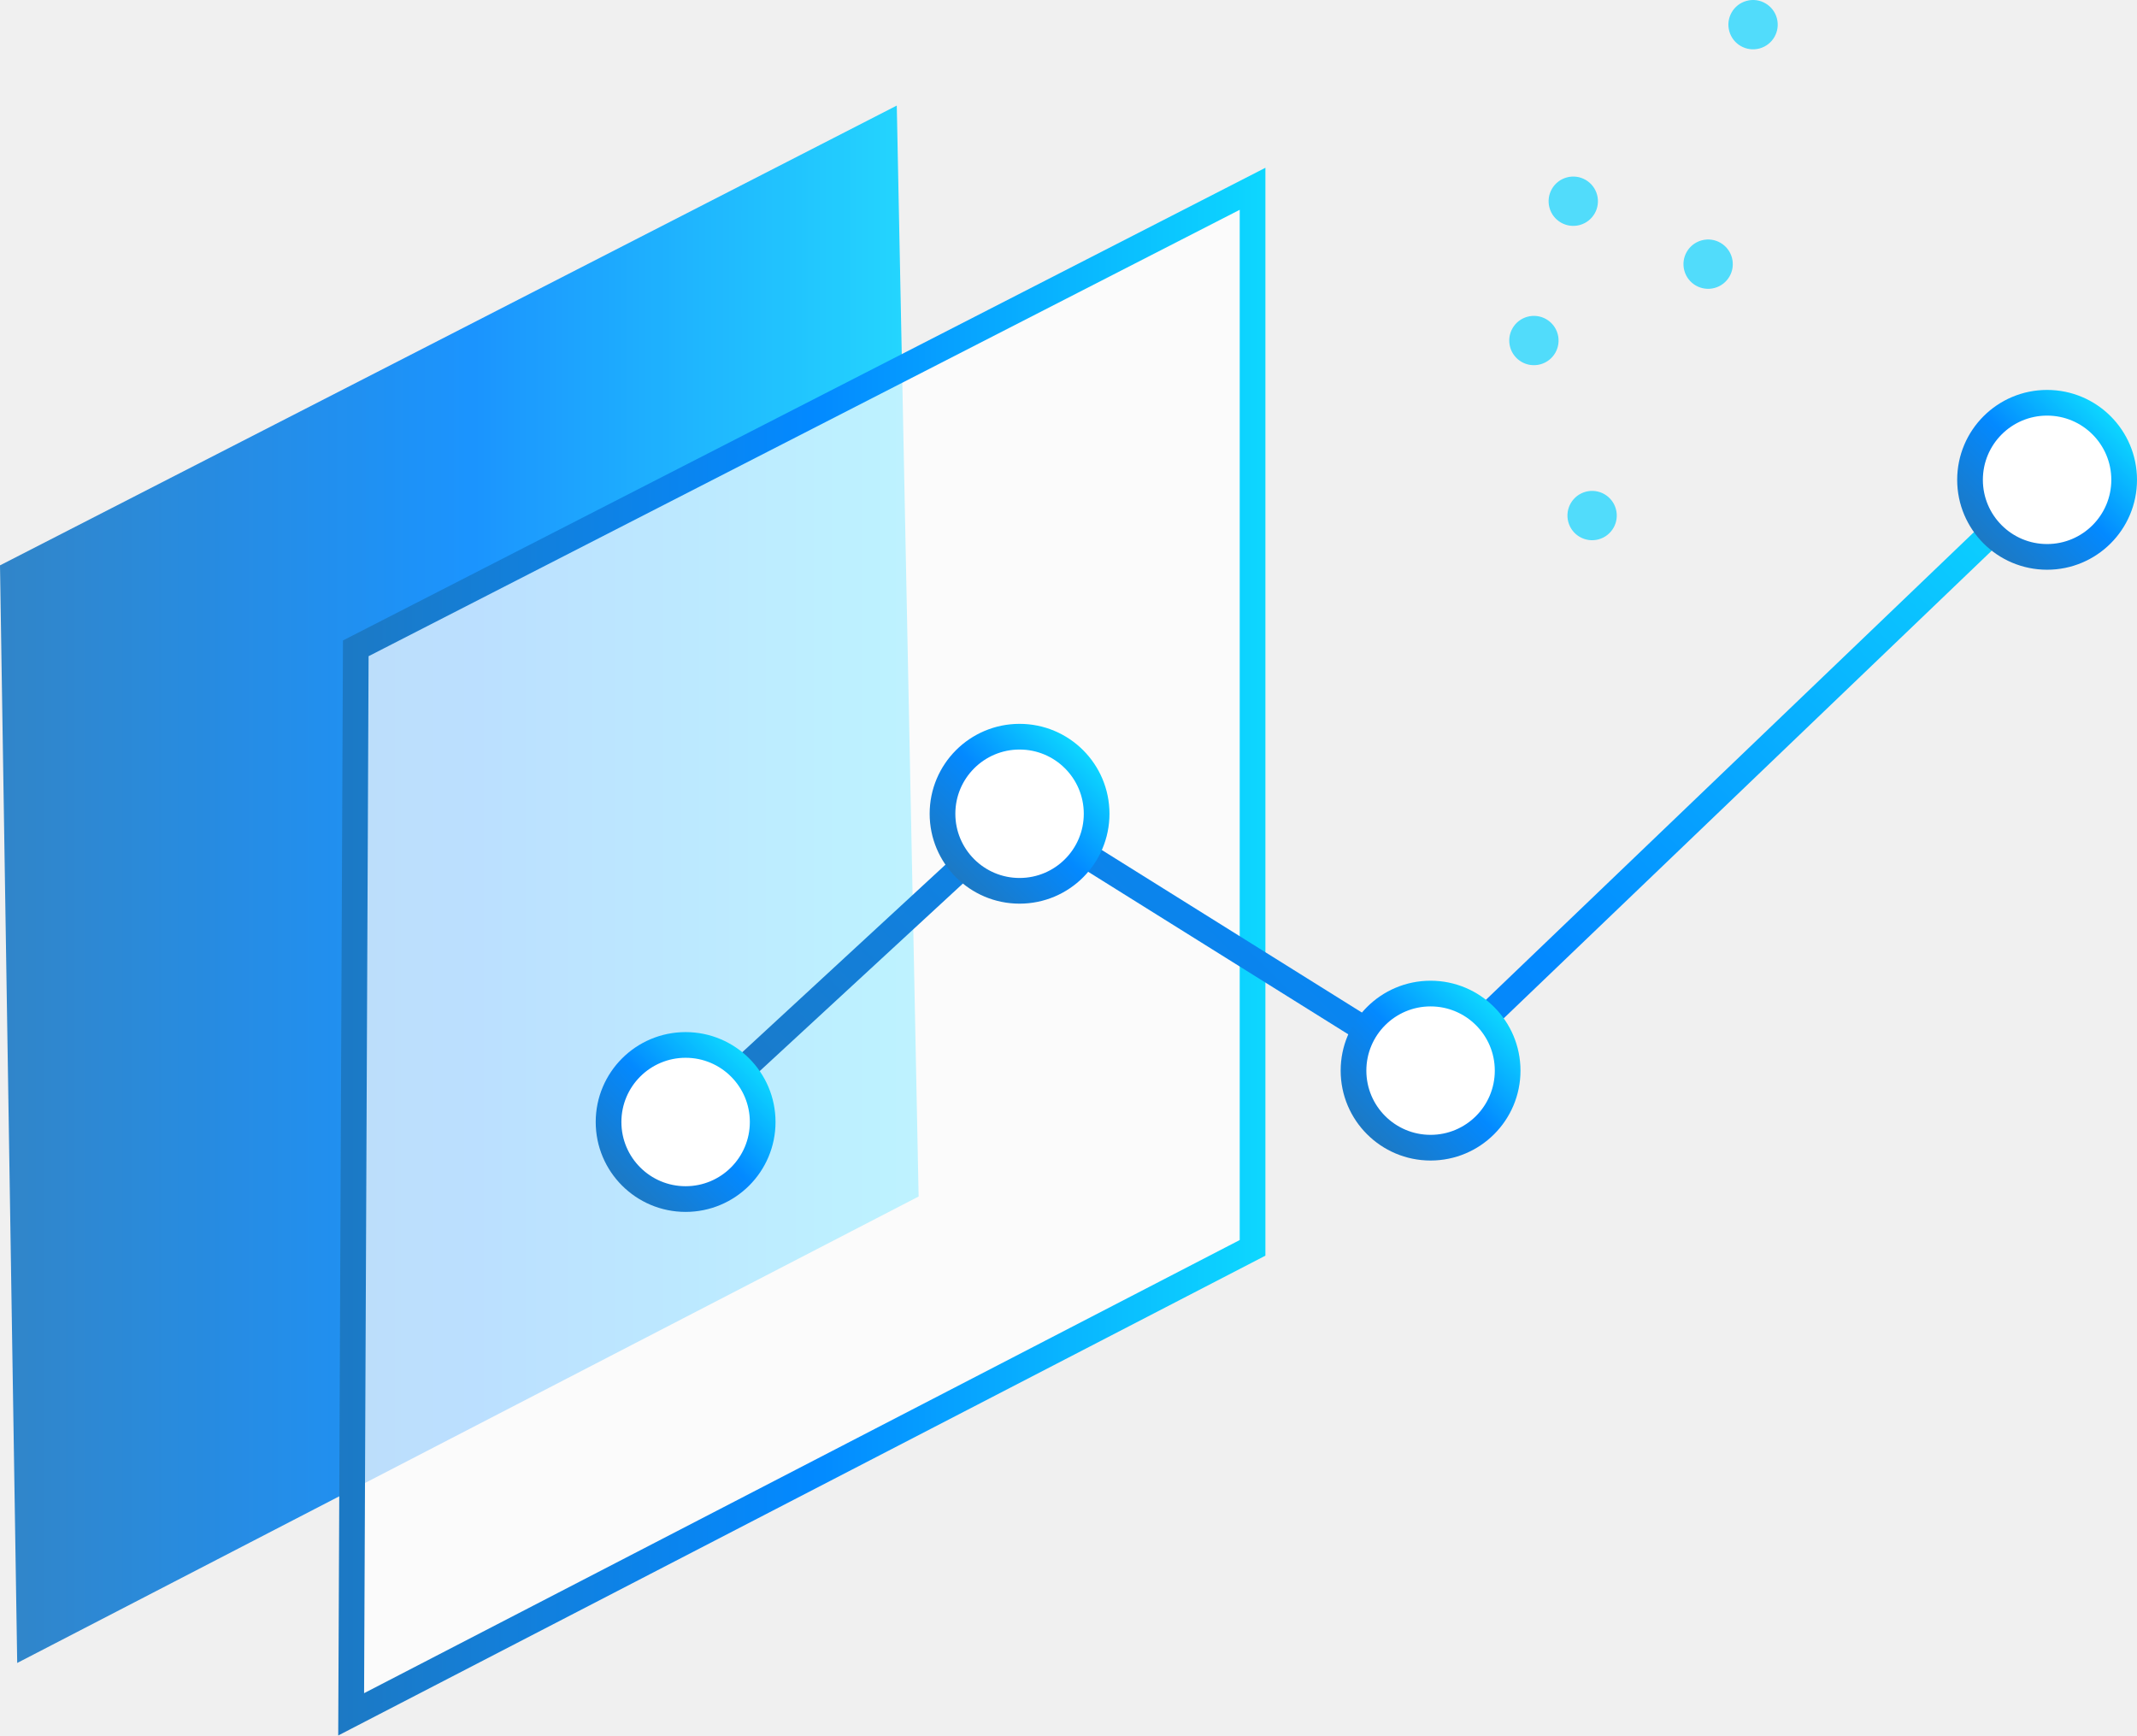
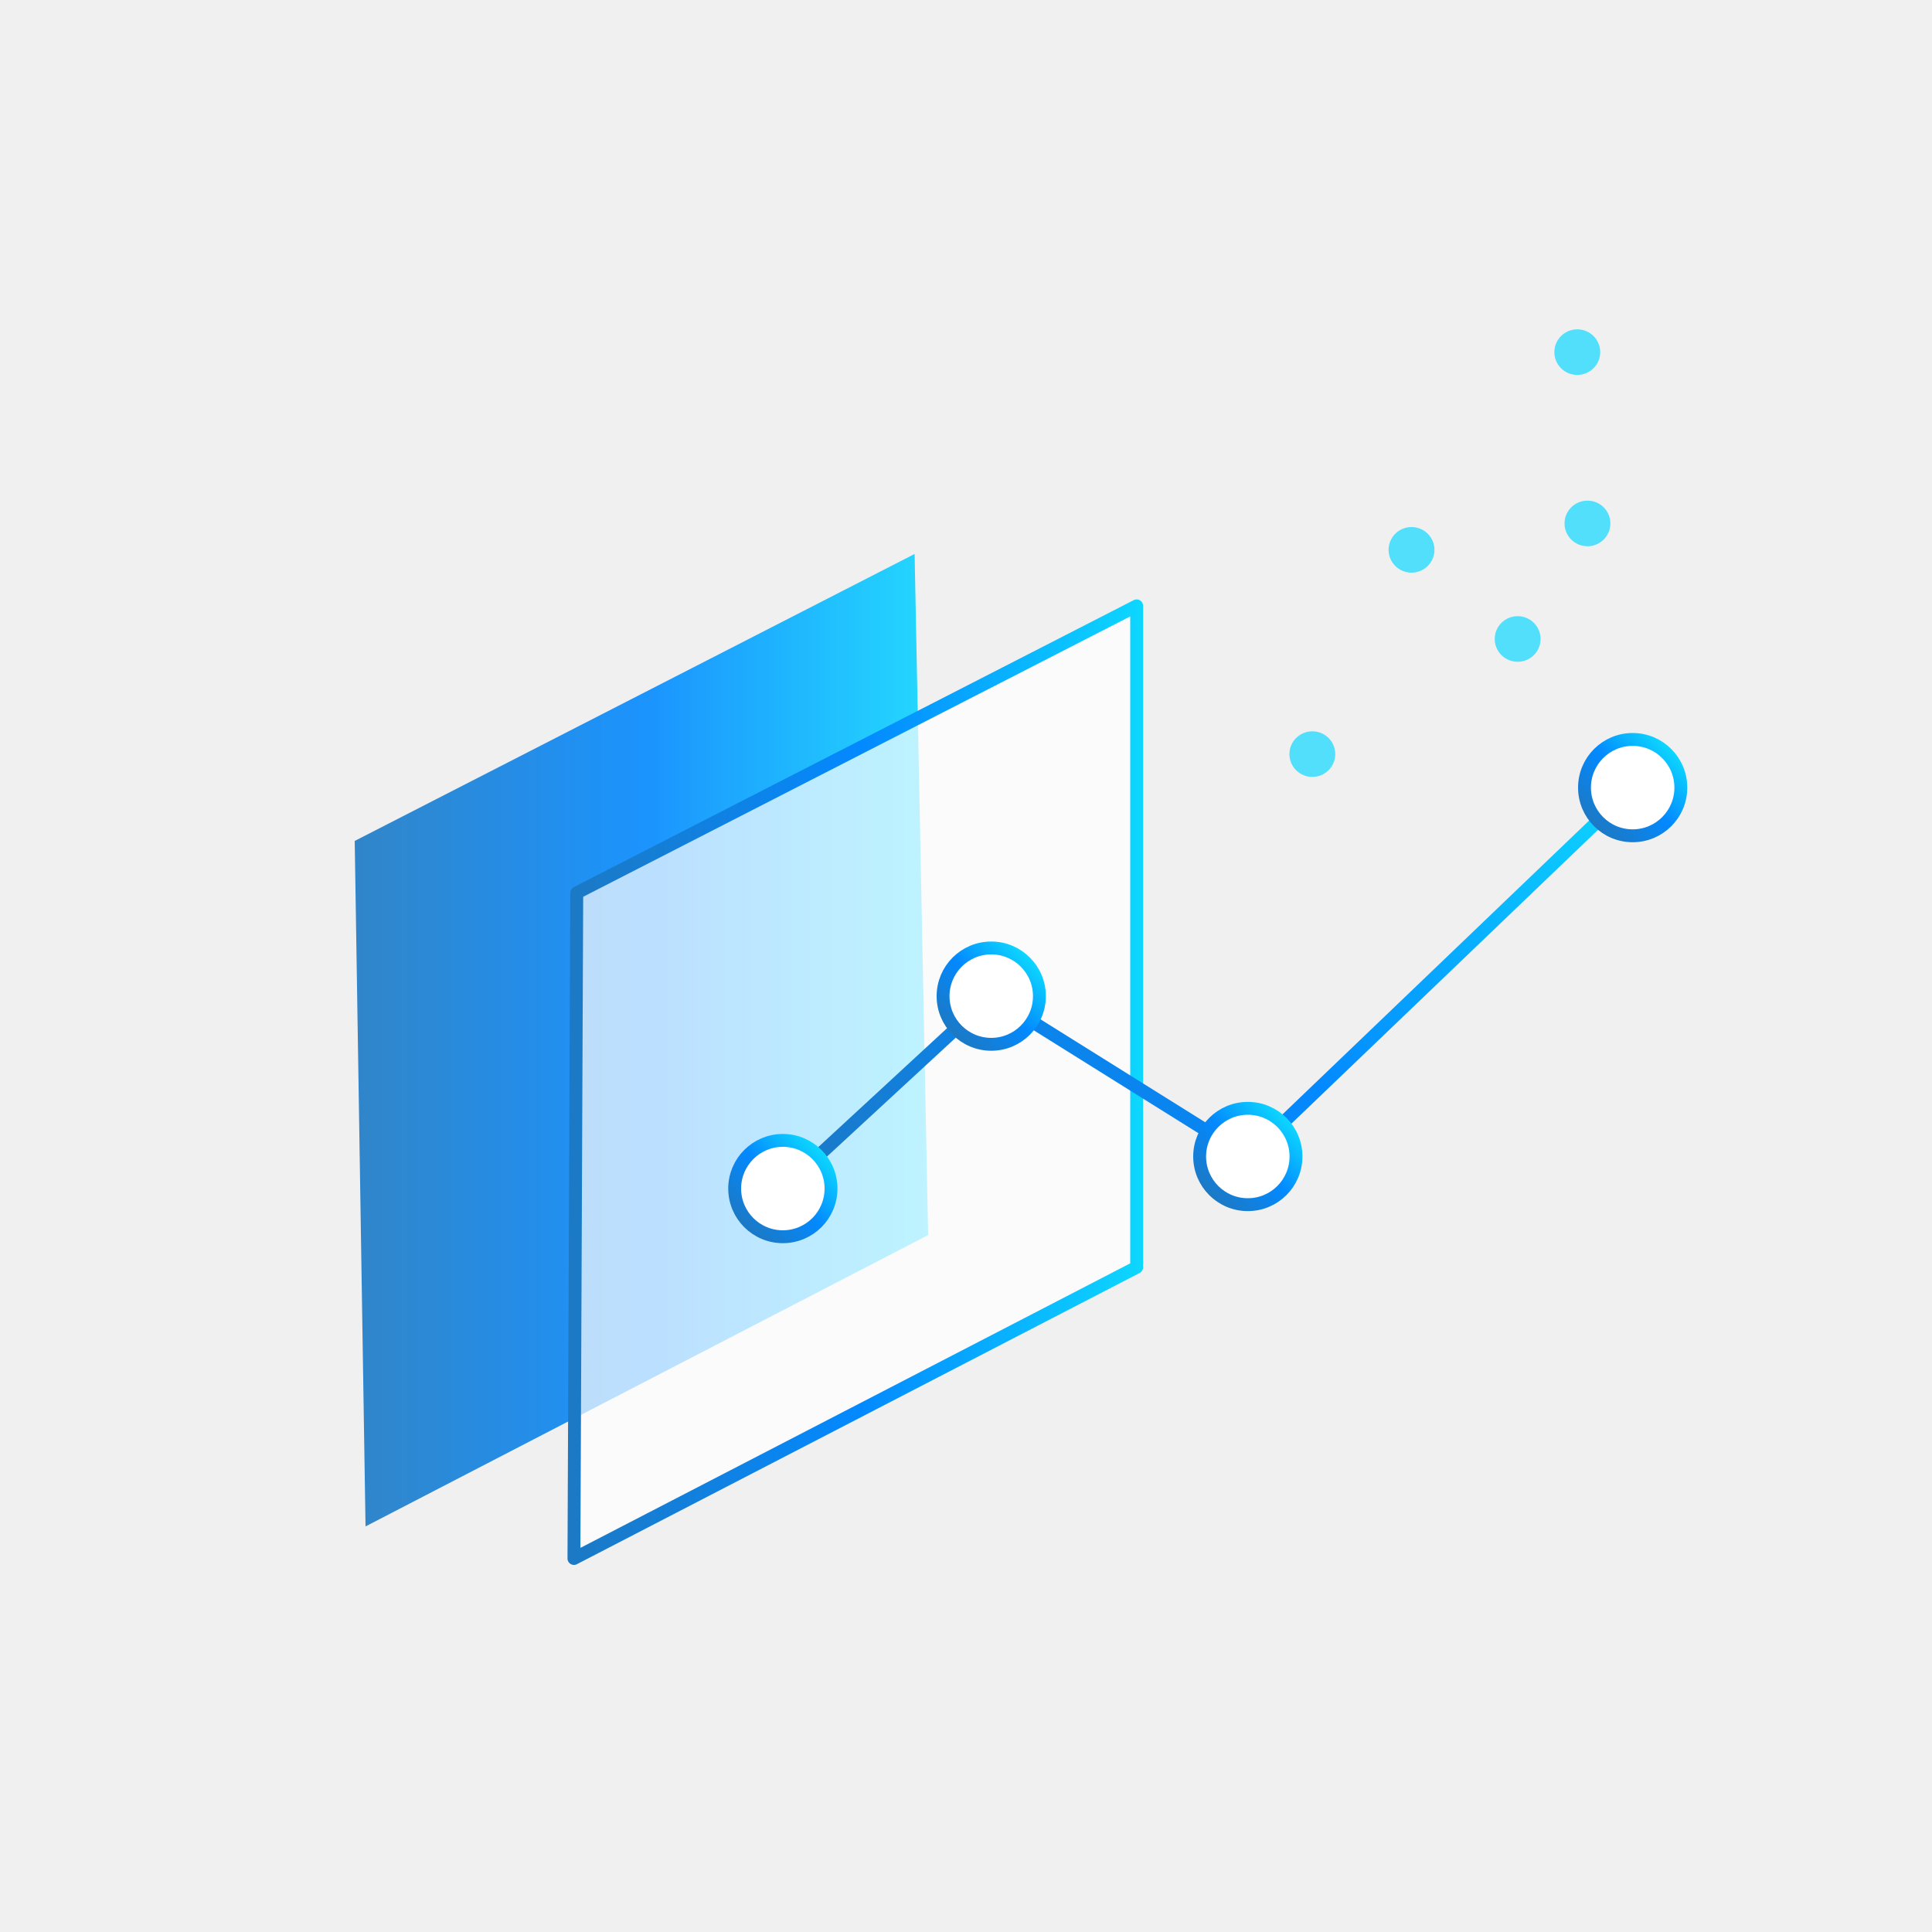
- <svg xmlns="http://www.w3.org/2000/svg" xmlns:xlink="http://www.w3.org/1999/xlink" viewBox="0 0 83.19 67.56">
+ <svg xmlns="http://www.w3.org/2000/svg" xmlns:xlink="http://www.w3.org/1999/xlink" id="Layer_1" data-name="Layer 1" viewBox="0 0 150 150">
  <defs>
-     <style>.cls-1{opacity:0.9;fill:url(#linear-gradient);}.cls-2,.cls-4,.cls-5,.cls-6,.cls-7{fill:#fff;}.cls-2,.cls-8{fill-opacity:0.7;}.cls-2,.cls-3,.cls-4,.cls-5,.cls-6,.cls-7{stroke-miterlimit:10;}.cls-2{stroke:url(#linear-gradient-2);}.cls-3{fill:none;stroke:url(#linear-gradient-3);}.cls-4{stroke:url(#linear-gradient-4);}.cls-5{stroke:url(#linear-gradient-5);}.cls-6{stroke:url(#linear-gradient-6);}.cls-7{stroke:url(#linear-gradient-7);}.cls-8{fill:#0dd4ff;}</style>
-     <linearGradient id="linear-gradient" y1="34.43" x2="35.76" y2="34.43" gradientUnits="userSpaceOnUse">
+     <style>.cls-1{opacity:0.9;fill:url(#linear-gradient);}.cls-2,.cls-4,.cls-5,.cls-6,.cls-7{fill:#fff;}.cls-2{fill-opacity:0.7;stroke-linecap:round;stroke-linejoin:round;stroke:url(#linear-gradient-2);}.cls-3{fill:none;stroke:url(#linear-gradient-3);}.cls-3,.cls-4,.cls-5,.cls-6,.cls-7{stroke-miterlimit:10;}.cls-4{stroke:url(#linear-gradient-4);}.cls-5{stroke:url(#linear-gradient-5);}.cls-6{stroke:url(#linear-gradient-6);}.cls-7{stroke:url(#linear-gradient-7);}.cls-8{fill:#0dd7ff;opacity:0.7;}</style>
+     <linearGradient id="linear-gradient" x1="27.54" y1="80.76" x2="72.06" y2="80.76" gradientUnits="userSpaceOnUse">
      <stop offset="0" stop-color="#1c79c4" />
      <stop offset="0.51" stop-color="#0389ff" />
      <stop offset="1" stop-color="#0dd4ff" />
    </linearGradient>
-     <linearGradient id="linear-gradient-2" x1="13.17" y1="37.05" x2="49.26" y2="37.05" gradientUnits="userSpaceOnUse">
+     <linearGradient id="linear-gradient-2" x1="44.06" y1="84.02" x2="88.75" y2="84.02" gradientUnits="userSpaceOnUse">
      <stop offset="0" stop-color="#1c79c4" />
      <stop offset="0.51" stop-color="#0389ff" />
      <stop offset="1" stop-color="#0dd7ff" />
    </linearGradient>
-     <linearGradient id="linear-gradient-3" x1="33.68" y1="50.69" x2="72.7" y2="11.67" xlink:href="#linear-gradient-2" />
-     <linearGradient id="linear-gradient-4" x1="37.22" y1="34.15" x2="42.17" y2="29.2" xlink:href="#linear-gradient-2" />
-     <linearGradient id="linear-gradient-5" x1="24.22" y1="46.15" x2="29.17" y2="41.2" xlink:href="#linear-gradient-2" />
-     <linearGradient id="linear-gradient-6" x1="53.22" y1="44.15" x2="58.17" y2="39.2" xlink:href="#linear-gradient-2" />
-     <linearGradient id="linear-gradient-7" x1="77.22" y1="21.15" x2="82.17" y2="16.2" xlink:href="#linear-gradient-2" />
+     <linearGradient id="linear-gradient-3" x1="69.48" y1="101.01" x2="118.06" y2="52.43" xlink:href="#linear-gradient-2" />
+     <linearGradient id="linear-gradient-4" x1="73.97" y1="80.33" x2="79.96" y2="74.34" xlink:href="#linear-gradient-2" />
+     <linearGradient id="linear-gradient-5" x1="57.78" y1="95.27" x2="63.77" y2="89.29" xlink:href="#linear-gradient-2" />
+     <linearGradient id="linear-gradient-6" x1="93.89" y1="92.78" x2="99.88" y2="86.79" xlink:href="#linear-gradient-2" />
+     <linearGradient id="linear-gradient-7" x1="123.77" y1="64.14" x2="129.76" y2="58.15" xlink:href="#linear-gradient-2" />
  </defs>
-   <g id="Layer_2" data-name="Layer 2">
-     <g id="Art">
-       <polygon class="cls-1" points="0 22.01 34.91 4.11 35.76 46.58 0.67 64.74 0 22.01" />
-       <polygon class="cls-2" points="13.85 25.24 48.76 7.35 48.76 48.58 13.67 66.74 13.85 25.24" />
-       <polyline class="cls-3" points="26.69 43.68 39.69 31.68 55.69 41.68 79.69 18.68" />
-       <circle class="cls-4" cx="39.69" cy="31.68" r="3" />
-       <circle class="cls-5" cx="26.69" cy="43.68" r="3" />
-       <circle class="cls-6" cx="55.69" cy="41.68" r="3" />
-       <circle class="cls-7" cx="79.69" cy="18.68" r="3" />
-       <circle class="cls-8" cx="68.24" cy="0.96" r="0.96" transform="translate(2.11 17.81) rotate(-15.1)" />
-       <circle class="cls-8" cx="66.49" cy="10.29" r="0.96" transform="translate(-0.38 17.67) rotate(-15.1)" />
-       <circle class="cls-8" cx="61.25" cy="7.83" r="0.96" transform="translate(0.07 16.23) rotate(-15.1)" />
-       <circle class="cls-8" cx="59.71" cy="13.26" r="0.96" transform="translate(-1.39 16.01) rotate(-15.1)" />
-       <circle class="cls-8" cx="61.98" cy="20.07" r="0.96" transform="translate(-3.09 16.84) rotate(-15.1)" />
-     </g>
-   </g>
+   <polygon class="cls-1" points="27.54 65.29 71.01 43.01 72.06 95.89 28.38 118.51 27.54 65.29" />
+   <polygon class="cls-2" points="44.78 69.32 88.25 47.04 88.25 98.39 44.56 121 44.78 69.32" />
+   <polyline class="cls-3" points="60.78 92.28 76.96 77.34 96.88 89.79 126.77 61.15" />
+   <circle class="cls-4" cx="76.96" cy="77.34" r="3.74" />
+   <circle class="cls-5" cx="60.78" cy="92.28" r="3.74" />
+   <circle class="cls-6" cx="96.88" cy="89.79" r="3.74" />
+   <circle class="cls-7" cx="126.76" cy="61.15" r="3.74" />
+   <ellipse class="cls-8" cx="101.89" cy="58.55" rx="1.78" ry="1.77" />
+   <ellipse class="cls-8" cx="109.59" cy="42.69" rx="1.78" ry="1.77" />
+   <ellipse class="cls-8" cx="117.83" cy="49.61" rx="1.78" ry="1.77" />
+   <ellipse class="cls-8" cx="123.25" cy="40.64" rx="1.78" ry="1.77" />
+   <ellipse class="cls-8" cx="122.46" cy="27.34" rx="1.78" ry="1.77" />
</svg>
